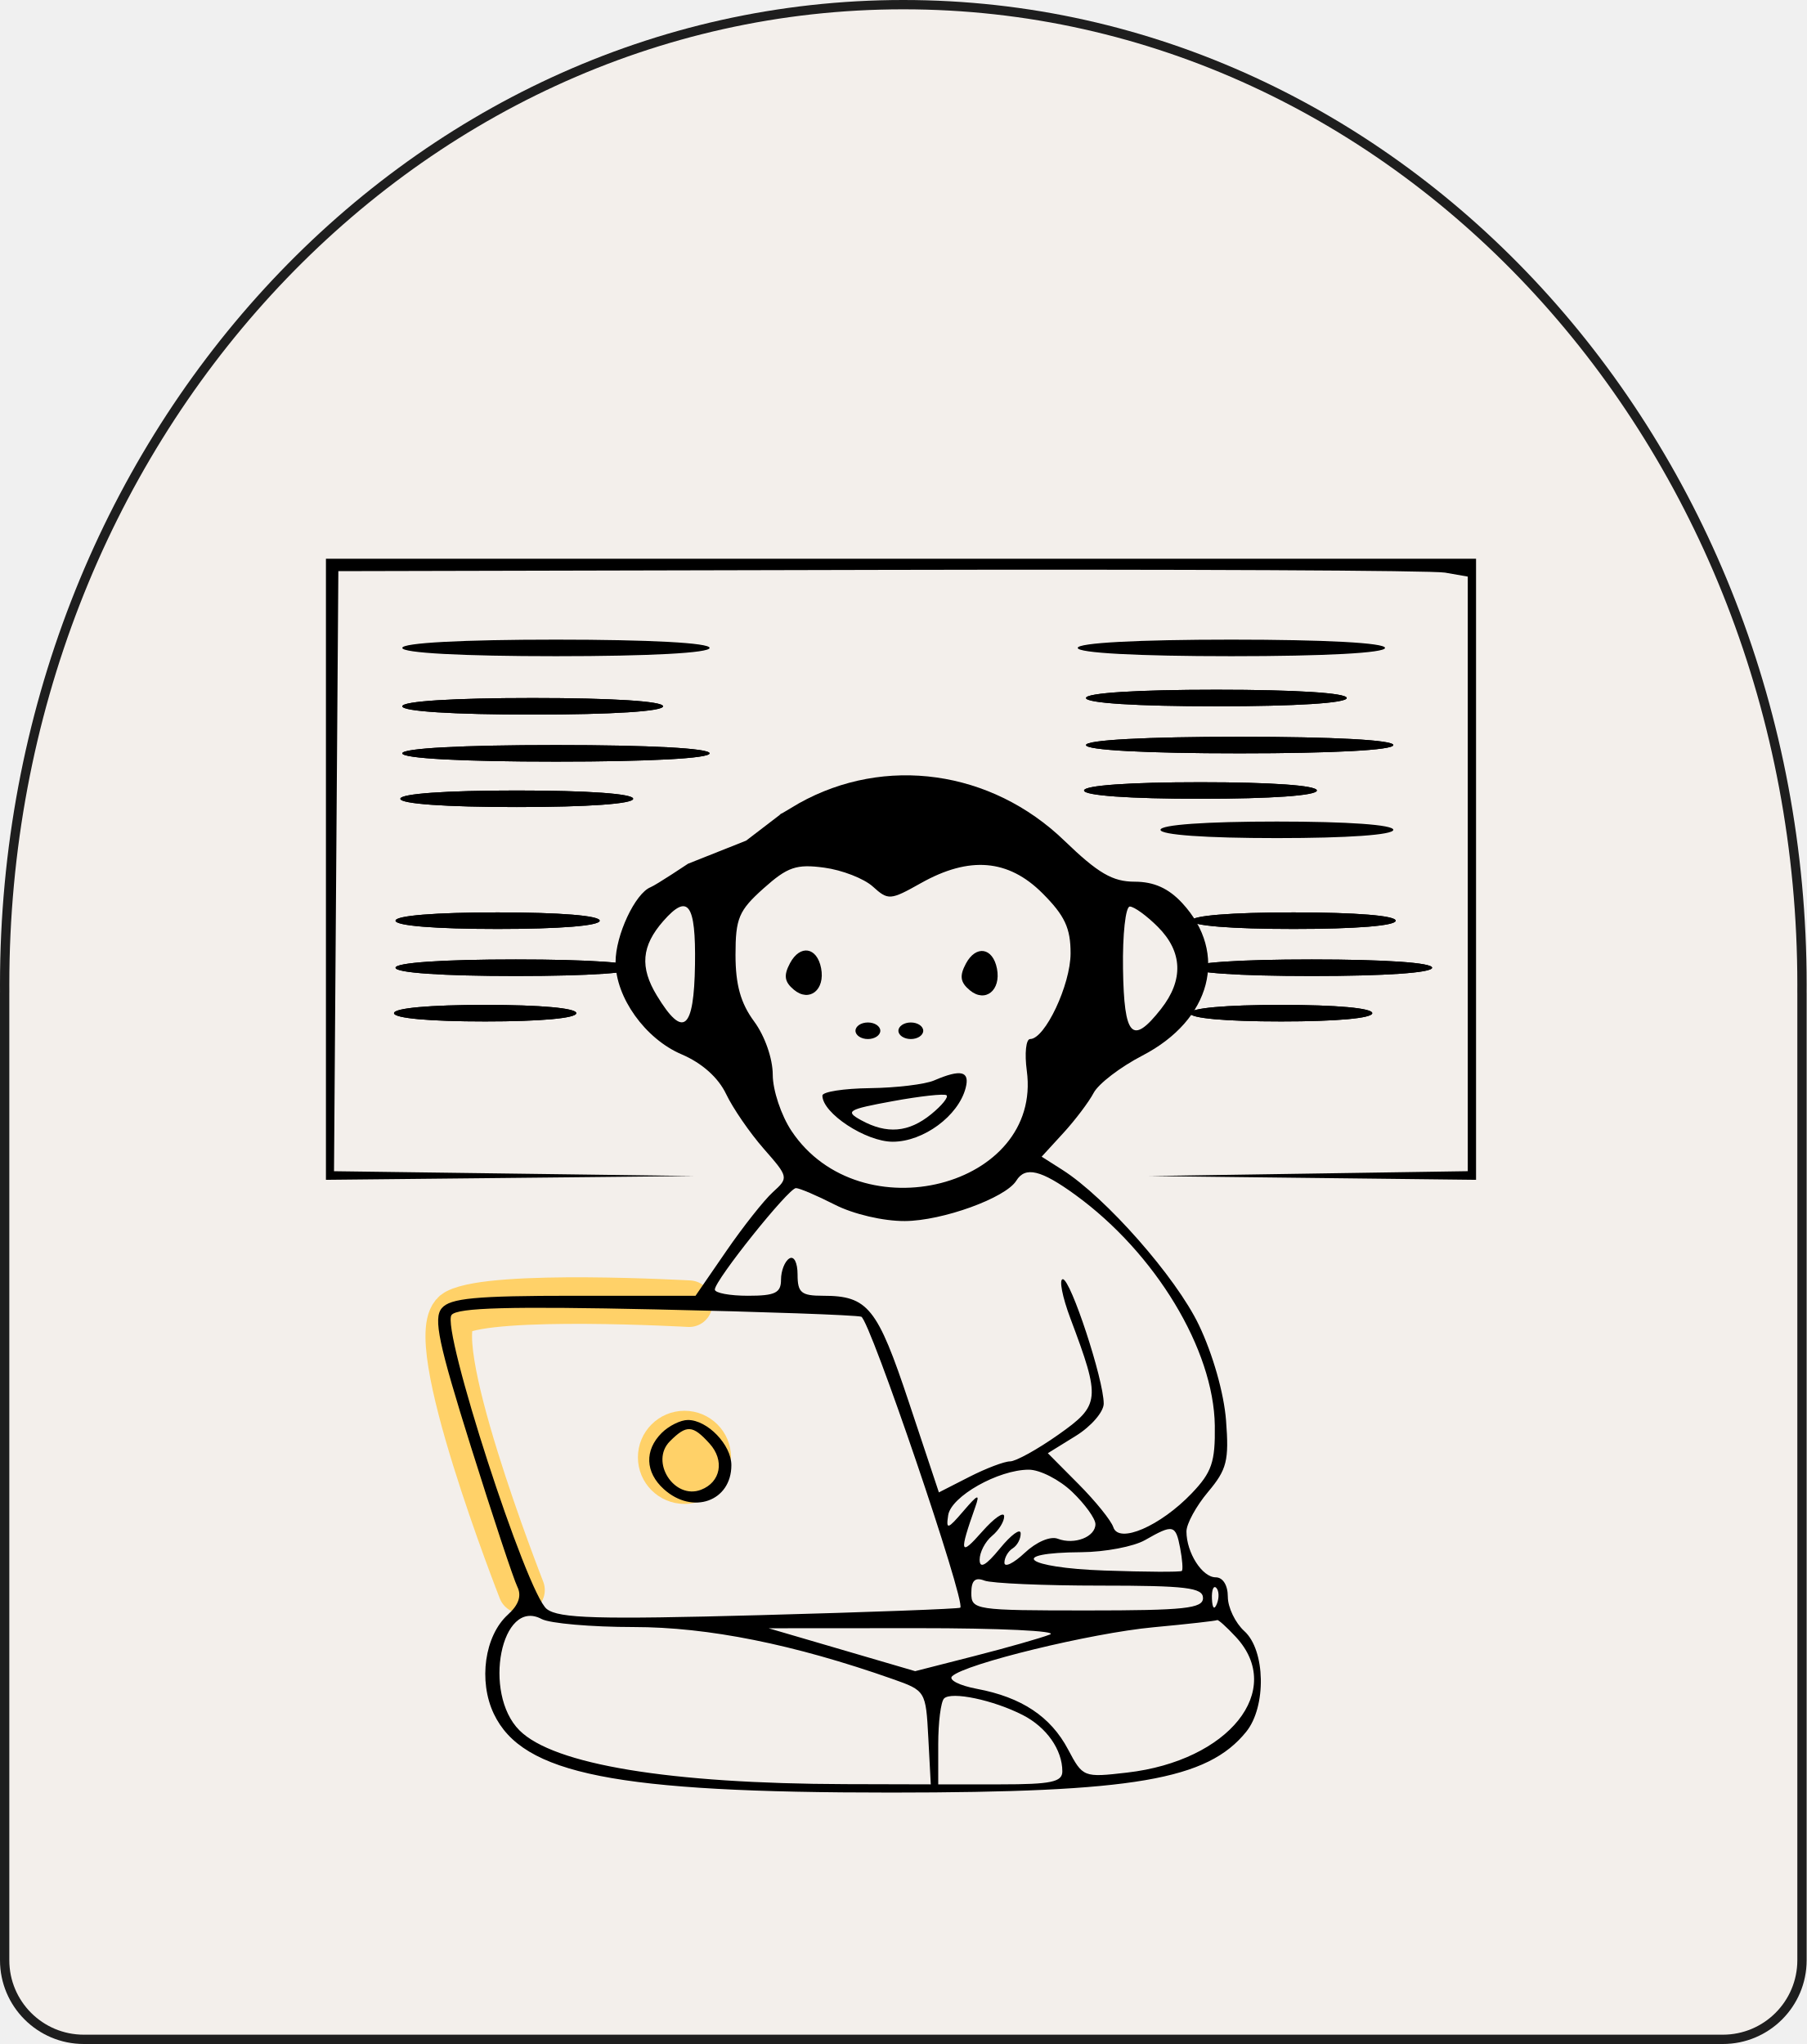
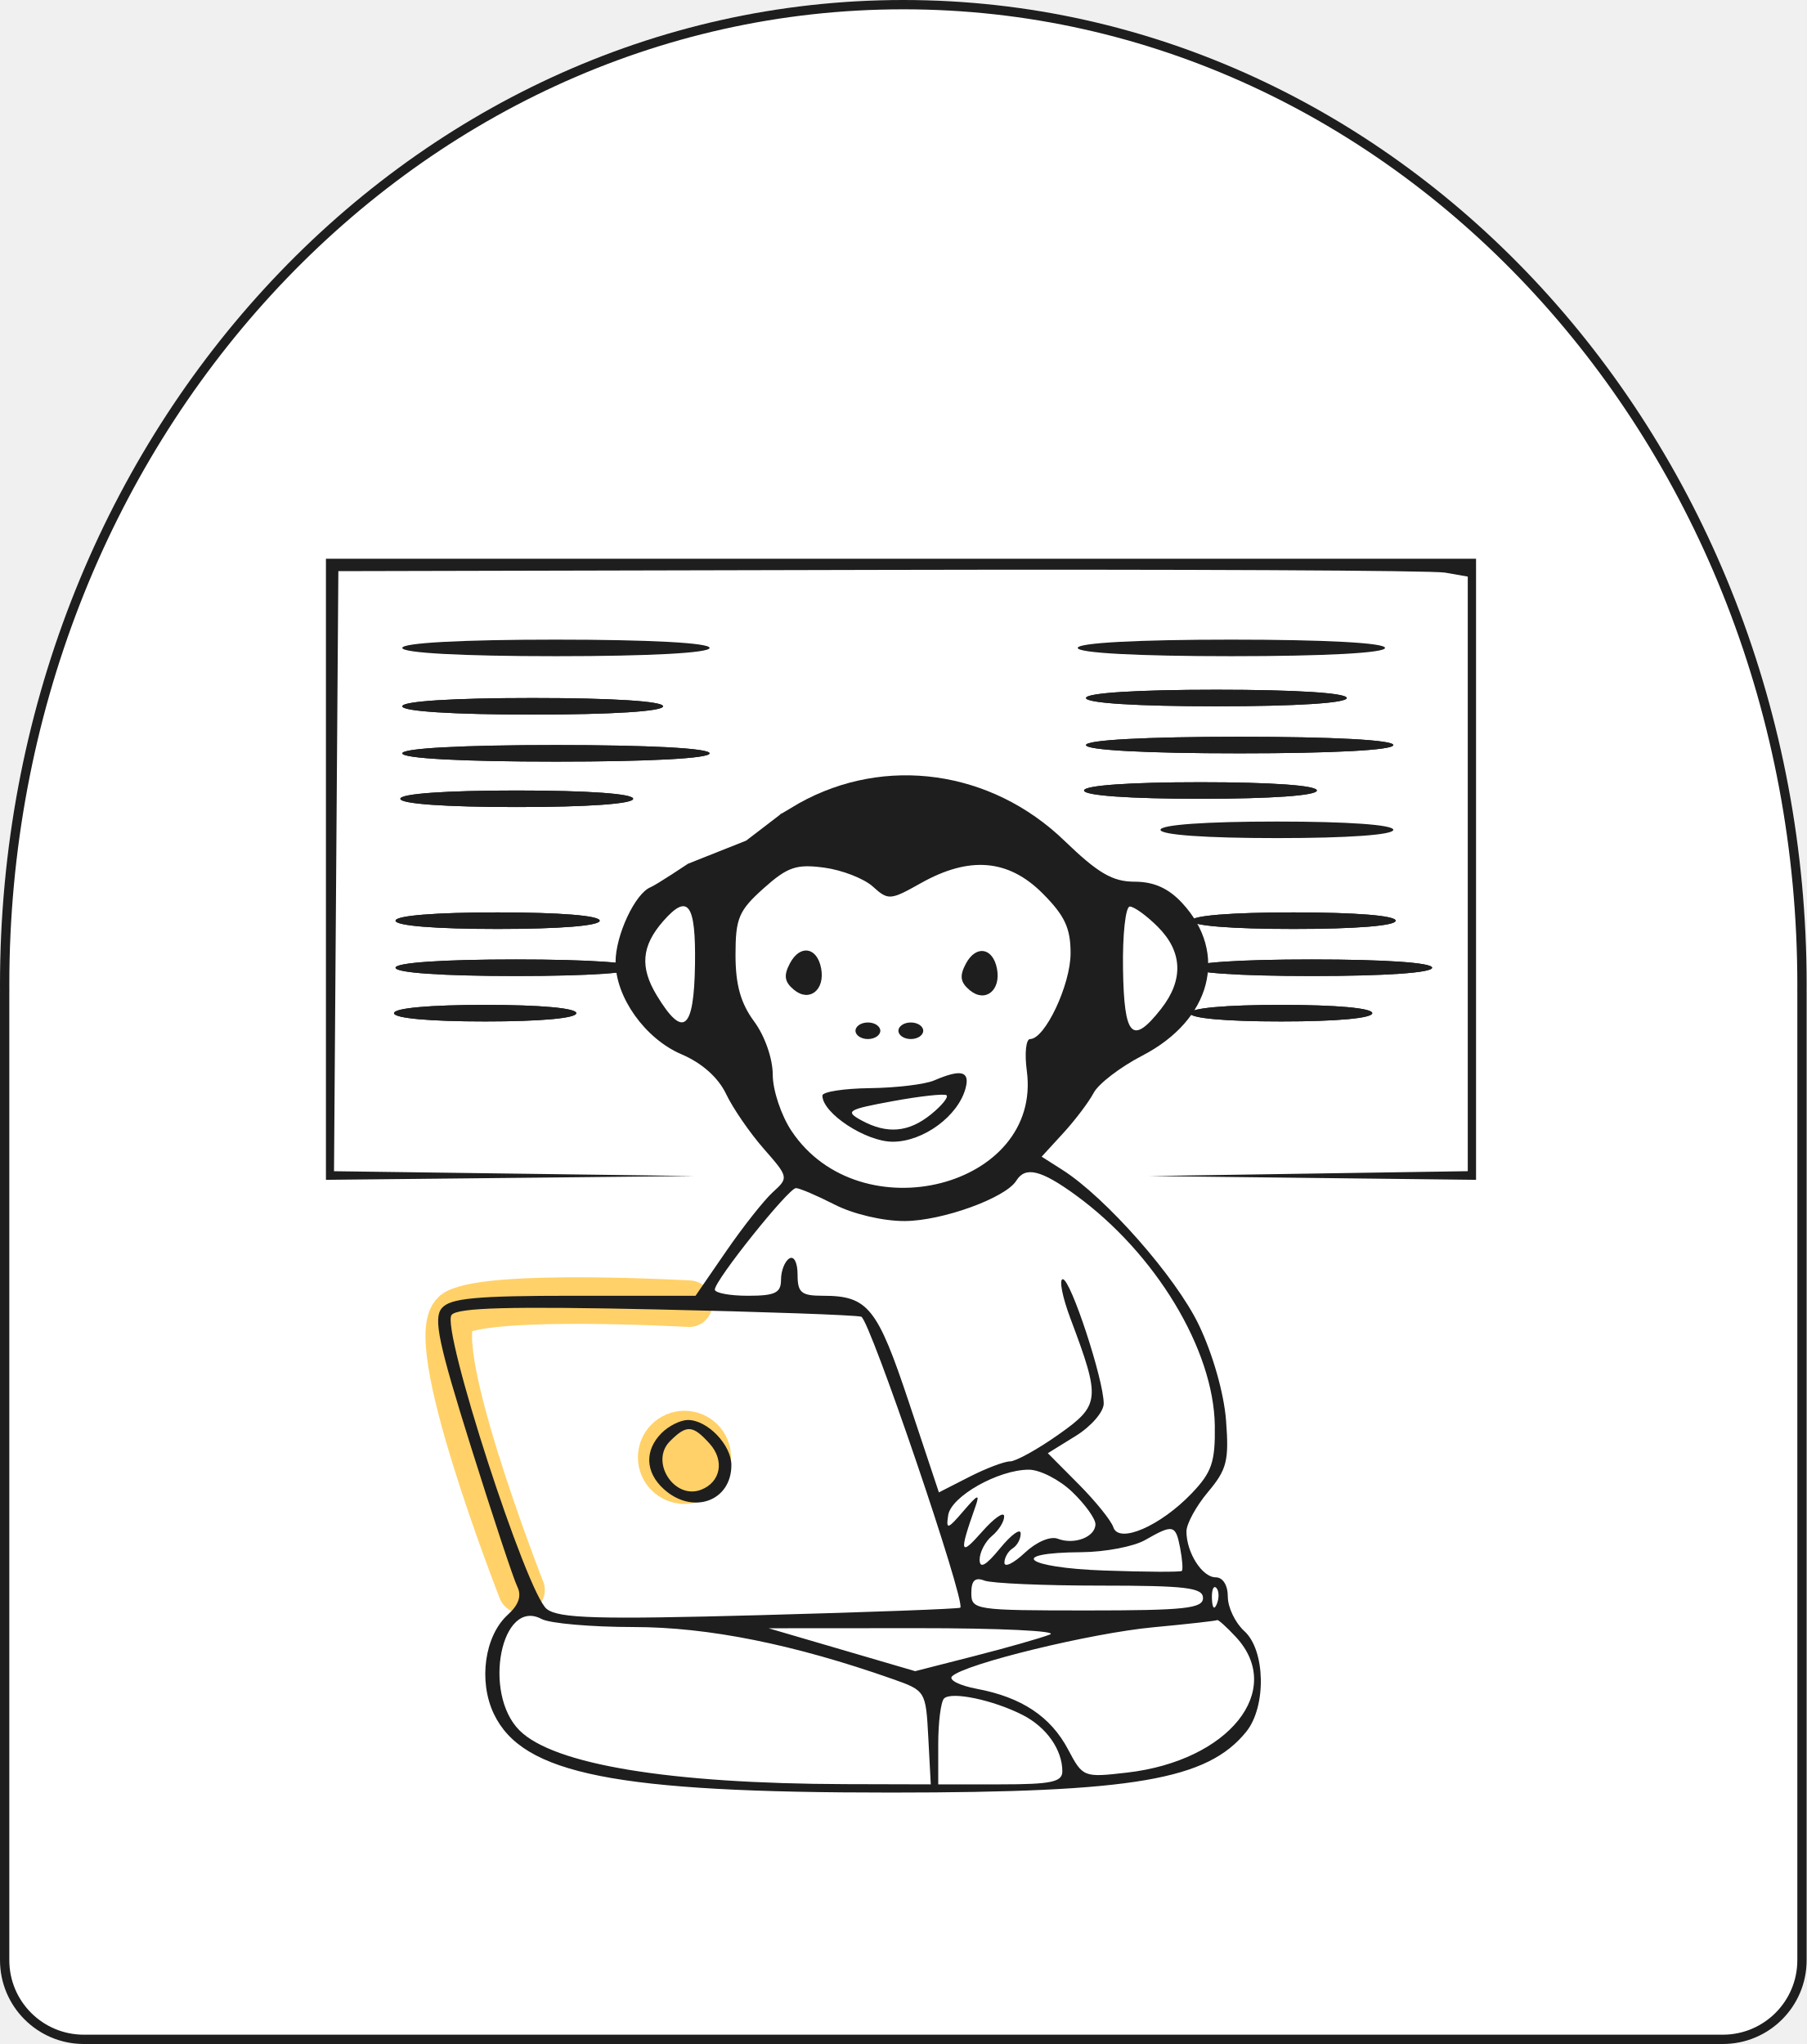
<svg xmlns="http://www.w3.org/2000/svg" width="388" height="439" viewBox="0 0 388 439" fill="none">
  <mask id="path-1-inside-1_83_1111" fill="white">
    <path d="M194 0C301.143 0 388 94.678 388 211.47C388 211.978 387.997 212.485 387.994 212.992C387.997 213.13 388 213.269 388 213.408V421C388 430.941 379.941 439 370 439H18C8.059 439 4.972e-05 430.941 0 421V213.408C1.93127e-06 213.269 0.002 213.13 0.005 212.992C0.002 212.485 4.60728e-07 211.978 0 211.47C0 94.678 86.857 0 194 0Z" />
  </mask>
-   <path d="M194 0C301.143 0 388 94.678 388 211.47C388 211.978 387.997 212.485 387.994 212.992C387.997 213.13 388 213.269 388 213.408V421C388 430.941 379.941 439 370 439H18C8.059 439 4.972e-05 430.941 0 421V213.408C1.93127e-06 213.269 0.002 213.13 0.005 212.992C0.002 212.485 4.60728e-07 211.978 0 211.47C0 94.678 86.857 0 194 0Z" fill="#F3EFEB" />
+   <path d="M194 0C301.143 0 388 94.678 388 211.47C388 211.978 387.997 212.485 387.994 212.992C387.997 213.13 388 213.269 388 213.408V421C388 430.941 379.941 439 370 439H18C8.059 439 4.972e-05 430.941 0 421V213.408C1.93127e-06 213.269 0.002 213.13 0.005 212.992C0.002 212.485 4.60728e-07 211.978 0 211.47C0 94.678 86.857 0 194 0Z" fill="white" />
  <path d="M388 211.47H390V211.47H388ZM387.994 212.992L385.994 212.979L385.994 213.008L385.995 213.038L387.994 212.992ZM388 213.408H390V213.408L388 213.408ZM388 421H390V421H388ZM0 421H-2V421H0ZM0 213.408L-2 213.408V213.408H0ZM0.005 212.992L2.004 213.038L2.005 213.008L2.005 212.979L0.005 212.992ZM0 211.47H-2V211.47H0ZM194 0V2C299.88 2 386 95.617 386 211.47H388H390C390 93.74 302.407 -2 194 -2V0ZM388 211.47H386C386 211.971 385.997 212.474 385.994 212.979L387.994 212.992L389.994 213.005C389.997 212.497 390 211.984 390 211.47H388ZM387.994 212.992L385.995 213.038C385.998 213.174 386 213.293 386 213.408L388 213.408L390 213.408C390 213.245 389.997 213.087 389.994 212.947L387.994 212.992ZM388 213.408H386V421H388H390V213.408H388ZM388 421H386C386 429.837 378.837 437 370 437V439V441C381.046 441 390 432.046 390 421H388ZM370 439V437H18V439V441H370V439ZM18 439V437C9.163 437 2 429.837 2 421H0H-2C-2 432.046 6.954 441 18 441V439ZM0 421H2V213.408H0H-2V421H0ZM0 213.408L2 213.408C2 213.286 2.002 213.162 2.004 213.038L0.005 212.992L-1.995 212.947C-1.998 213.099 -2 213.252 -2 213.408L0 213.408ZM0.005 212.992L2.005 212.979C2.002 212.477 2 211.973 2 211.47H0H-2C-2 211.982 -1.998 212.494 -1.995 213.005L0.005 212.992ZM0 211.47H2C2 95.617 88.12 2 194 2V0V-2C85.593 -2 -2 93.74 -2 211.47H0Z" fill="#1E1E1E" mask="url(#path-1-inside-1_83_1111)" />
  <circle cx="147" cy="313" r="10" fill="#FFD168" />
  <path d="M148 280C148 280 106 277.626 98.101 281.827C90.202 286.029 112 341.5 112 341.5" stroke="#FFD168" stroke-width="10" stroke-linecap="round" />
-   <path fill-rule="evenodd" clip-rule="evenodd" d="M70 186.698V253.396L109.538 252.989L149.076 252.58L110.405 252.064L71.733 251.548L72.2 187.107L72.665 122.668L189.058 122.398C253.073 122.248 307.648 122.511 310.336 122.983L315.223 123.84V187.691V251.541L281.016 252.064L246.809 252.589L281.905 252.993L317 253.396V186.698V120H193.5H70V186.698ZM168.007 174.602L160.244 180.546L147.777 185.5C147.777 185.5 140.951 190.056 139.709 190.556C136.397 191.89 132.193 200.884 132.201 206.619C132.21 214.213 138.57 223.112 146.364 226.436C150.751 228.307 154.248 231.422 155.936 234.959C157.397 238.024 161.036 243.315 164.02 246.718C169.361 252.806 169.392 252.954 165.996 256.029C164.098 257.749 159.581 263.462 155.96 268.726L149.374 278.297H123.231C102.105 278.297 96.664 278.811 94.867 280.977C93.046 283.174 94.185 288.57 101.15 310.769C105.829 325.681 110.305 339.181 111.096 340.769C112.068 342.722 111.411 344.675 109.07 346.793C104.079 351.316 102.702 361.049 106.057 368.091C112.242 381.074 132.166 385.021 191.407 385C243.506 384.982 259.312 382.273 267.65 371.927C272.002 366.527 271.774 354.434 267.245 350.331C265.29 348.561 263.691 345.235 263.691 342.941C263.691 340.463 262.633 338.77 261.087 338.77C258.184 338.77 254.806 333.472 254.806 328.916C254.806 327.282 256.89 323.465 259.437 320.436C263.492 315.612 263.971 313.706 263.307 305.062C262.859 299.23 260.474 290.852 257.477 284.581C252.583 274.336 237.494 257.187 228.151 251.25L223.709 248.425L228.357 243.353C230.914 240.562 233.848 236.677 234.877 234.721C235.908 232.764 240.611 229.163 245.333 226.717C260.146 219.044 263.881 204.742 253.892 193.953C250.952 190.778 247.808 189.366 243.678 189.366C238.941 189.366 235.833 187.552 228.572 180.546C212.873 165.399 190.054 162.191 171.574 172.53C167.413 174.973 167.534 174.973 167.413 174.973C167.293 174.975 167.293 174.975 167.413 174.973C167.534 174.971 167.168 174.973 167.168 174.973H167.413L168.007 174.602ZM231.453 139.156C231.453 140.242 244.287 140.934 264.453 140.934C284.619 140.934 297.453 140.242 297.453 139.156C297.453 138.069 284.619 137.377 264.453 137.377C244.287 137.377 231.453 138.069 231.453 139.156ZM187.453 190.412C190.756 193.404 191.202 193.372 197.775 189.674C208.178 183.822 216.56 184.523 223.886 191.856C228.67 196.644 229.926 199.33 229.921 204.751C229.916 211.505 224.418 223.16 221.239 223.16C220.339 223.16 220.016 226.232 220.519 229.984C223.869 254.979 184.729 264.988 169.991 242.906C167.771 239.582 165.957 234.148 165.957 230.829C165.957 227.361 164.256 222.493 161.959 219.382C159.067 215.467 157.96 211.508 157.96 205.078C157.96 197.219 158.659 195.565 163.988 190.798C169.145 186.186 171.025 185.544 177.008 186.348C180.855 186.864 185.555 188.692 187.453 190.412ZM149.26 207.138C149.051 221.264 146.739 223.153 141.072 213.827C137.372 207.737 137.767 203.156 142.453 197.815C147.768 191.758 149.454 194.069 149.26 207.138ZM248.666 199.068C253.997 204.403 254.232 210.478 249.345 216.695C243.151 224.577 241.402 222.726 241.18 208.042C241.068 200.705 241.725 194.702 242.641 194.702C243.556 194.702 246.267 196.667 248.666 199.068ZM169.669 206.857C168.254 209.502 168.457 210.875 170.511 212.582C173.827 215.336 177.246 212.609 176.341 207.933C175.46 203.389 171.835 202.804 169.669 206.857ZM183.727 221.381C183.727 222.359 184.926 223.16 186.392 223.16C187.858 223.16 189.058 222.359 189.058 221.381C189.058 220.403 187.858 219.603 186.392 219.603C184.926 219.603 183.727 220.403 183.727 221.381ZM200.608 232.053C198.653 232.894 192.457 233.638 186.836 233.707C181.216 233.775 176.619 234.493 176.619 235.301C176.619 239.091 185.948 245.215 191.723 245.215C198.305 245.215 205.813 239.683 207.382 233.679C208.334 230.032 206.39 229.566 200.608 232.053ZM199.966 239.32C195.142 243.237 190.476 243.632 184.942 240.594C181.417 238.659 182.038 238.283 191.723 236.503C197.587 235.425 202.785 234.853 203.273 235.23C203.762 235.607 202.275 237.448 199.966 239.32ZM230.994 256.662C248.172 269.166 260.668 289.862 260.895 306.189C261.006 314.008 260.252 316.215 255.931 320.735C249.191 327.78 240.277 331.631 239.099 328.006C238.641 326.588 235.287 322.433 231.65 318.77L225.034 312.11L231.035 308.398C234.335 306.357 237.036 303.235 237.036 301.462C237.036 296.32 229.941 274.74 228.251 274.74C227.407 274.74 228.144 278.541 229.891 283.188C236.43 300.596 236.307 301.773 227.268 308.151C222.809 311.296 218.156 313.869 216.924 313.869C215.694 313.869 211.751 315.367 208.162 317.199L201.639 320.529L195.195 301.172C188.411 280.792 186.397 278.297 176.736 278.297C172.075 278.297 171.288 277.639 171.288 273.746C171.288 271.165 170.518 269.669 169.511 270.293C168.533 270.898 167.734 272.945 167.734 274.845C167.734 277.687 166.477 278.297 160.626 278.297C156.717 278.297 153.518 277.698 153.52 276.963C153.521 274.969 169.345 255.175 170.938 255.175C171.695 255.175 175.449 256.776 179.284 258.732C183.284 260.774 189.692 262.273 194.319 262.25C202.38 262.211 215.973 257.29 218.264 253.581C220.199 250.446 223.575 251.262 230.994 256.662ZM184.96 282.795C186.794 283.357 207.462 344.065 206.236 345.29C205.987 345.541 186.627 346.263 163.213 346.895C128.368 347.837 120.063 347.599 117.438 345.584C113.12 342.27 94.67 285.294 96.982 282.415C98.238 280.849 109.509 280.543 140.756 281.226C163.901 281.732 183.792 282.438 184.96 282.795ZM142.094 307.771C138.385 311.484 138.563 316.207 142.552 319.819C148.729 325.414 157.072 322.462 157.072 314.679C157.072 310.314 151.933 304.976 147.73 304.976C146.167 304.976 143.631 306.234 142.094 307.771ZM152.397 310.054C155.657 313.661 154.788 318.337 150.554 319.963C144.802 322.172 139.508 313.917 143.874 309.546C147.464 305.955 148.759 306.031 152.397 310.054ZM230.275 320.427C233.016 323.056 235.259 326.172 235.259 327.351C235.259 330.101 230.735 331.853 227.172 330.485C225.583 329.875 222.573 331.159 220.064 333.52C217.67 335.77 215.712 336.719 215.712 335.627C215.712 334.537 216.512 333.15 217.489 332.545C218.467 331.94 219.238 330.492 219.202 329.327C219.167 328.162 217.171 329.61 214.769 332.545C211.725 336.262 210.396 337.002 210.39 334.985C210.385 333.393 211.581 331.095 213.047 329.877C214.513 328.659 215.687 326.761 215.655 325.658C215.625 324.554 213.486 326.053 210.9 328.988C206.15 334.38 205.942 333.61 209.457 323.652C210.488 320.731 210.031 320.89 206.904 324.541C203.508 328.504 203.153 328.6 203.634 325.43C204.245 321.393 214.403 315.655 220.945 315.652C223.335 315.65 227.534 317.798 230.275 320.427ZM253.455 332.502C253.919 334.926 254.083 337.127 253.82 337.393C253.557 337.662 246.061 337.623 237.166 337.31C220.096 336.707 216.075 333.482 232.254 333.372C237.327 333.336 243.478 332.164 245.921 330.766C251.955 327.314 252.489 327.437 253.455 332.502ZM236.293 340.549C254.724 340.549 258.36 340.988 258.36 343.217C258.36 345.461 254.411 345.885 233.482 345.885C209.368 345.885 208.604 345.769 208.604 342.137C208.604 339.451 209.4 338.695 211.415 339.469C212.961 340.063 224.156 340.549 236.293 340.549ZM261.35 344.44C260.783 345.858 260.362 345.436 260.277 343.364C260.201 341.49 260.62 340.44 261.21 341.031C261.8 341.621 261.864 343.156 261.35 344.44ZM136.075 349.447C152.08 349.451 170.504 353.15 191.723 360.62C198.774 363.103 198.834 363.203 199.364 373.179L199.897 383.236L181.594 383.187C143.784 383.088 118.899 378.983 111.555 371.632C103.564 363.633 107.649 343.081 116.308 347.72C118.076 348.666 126.972 349.444 136.075 349.447ZM265.398 351.557C276.071 363.022 263.929 378.184 242.054 380.708C232.688 381.788 232.562 381.738 229.375 375.723C225.644 368.674 219.392 364.521 209.804 362.721C206.067 362.02 203.668 360.805 204.473 360.023C207.229 357.348 234.353 350.742 247.698 349.497C255.028 348.812 261.194 348.12 261.4 347.958C261.606 347.797 263.406 349.415 265.398 351.557ZM225.486 351.053C223.531 351.816 216.219 353.899 209.237 355.681L196.542 358.924L180.805 354.317L165.068 349.71L197.054 349.689C214.646 349.677 227.44 350.292 225.486 351.053ZM219.657 368.35C224.753 370.956 228.151 375.797 228.151 380.45C228.151 382.73 225.734 383.236 214.824 383.236H201.496V374.639C201.496 369.91 202.058 365.481 202.744 364.795C204.318 363.219 213.327 365.113 219.657 368.35Z" fill="black" />
-   <path d="M208.281 212.687C206.227 210.98 206.024 209.607 207.438 206.962C209.605 202.909 213.23 203.494 214.111 208.038C215.015 212.714 211.597 215.441 208.281 212.687Z" fill="black" />
-   <path d="M195.612 223.16C194.146 223.16 192.946 222.359 192.946 221.381C192.946 220.403 194.146 219.603 195.612 219.603C197.078 219.603 198.277 220.403 198.277 221.381C198.277 222.359 197.078 223.16 195.612 223.16Z" fill="black" />
-   <path d="M261.23 151.693C244.12 151.693 233.23 151.001 233.23 149.915C233.23 148.828 244.12 148.136 261.23 148.136C278.341 148.136 289.23 148.828 289.23 149.915C289.23 151.001 278.341 151.693 261.23 151.693Z" fill="black" />
-   <path d="M266.23 161.798C246.064 161.798 233.23 161.106 233.23 160.019C233.23 158.932 246.064 158.24 266.23 158.24C286.396 158.24 299.23 158.932 299.23 160.019C299.23 161.106 286.396 161.798 266.23 161.798Z" fill="black" />
-   <path d="M257.812 171.557C242.535 171.557 232.812 170.865 232.812 169.778C232.812 168.691 242.535 168 257.812 168C273.089 168 282.812 168.691 282.812 169.778C282.812 170.865 273.089 171.557 257.812 171.557Z" fill="black" />
-   <path d="M274.23 180.003C258.953 180.003 249.23 179.312 249.23 178.225C249.23 177.138 258.953 176.446 274.23 176.446C289.507 176.446 299.23 177.138 299.23 178.225C299.23 179.312 289.507 180.003 274.23 180.003Z" fill="black" />
-   <path d="M261.23 151.693C244.12 151.693 233.23 151.001 233.23 149.915C233.23 148.828 244.12 148.136 261.23 148.136C278.341 148.136 289.23 148.828 289.23 149.915C289.23 151.001 278.341 151.693 261.23 151.693Z" fill="black" />
-   <path d="M266.23 161.798C246.064 161.798 233.23 161.106 233.23 160.019C233.23 158.932 246.064 158.24 266.23 158.24C286.396 158.24 299.23 158.932 299.23 160.019C299.23 161.106 286.396 161.798 266.23 161.798Z" fill="black" />
-   <path d="M257.812 171.557C242.535 171.557 232.812 170.865 232.812 169.778C232.812 168.691 242.535 168 257.812 168C273.089 168 282.812 168.691 282.812 169.778C282.812 170.865 273.089 171.557 257.812 171.557Z" fill="black" />
-   <path d="M114.397 153.472C97.286 153.472 86.397 152.78 86.397 151.693C86.397 150.606 97.286 149.915 114.397 149.915C131.507 149.915 142.397 150.606 142.397 151.693C142.397 152.78 131.507 153.472 114.397 153.472Z" fill="black" />
-   <path d="M119.397 163.576C99.231 163.576 86.397 162.884 86.397 161.798C86.397 160.711 99.231 160.019 119.397 160.019C139.562 160.019 152.397 160.711 152.397 161.798C152.397 162.884 139.562 163.576 119.397 163.576Z" fill="black" />
-   <path d="M110.979 173.335C95.701 173.335 85.979 172.644 85.979 171.557C85.979 170.47 95.701 169.778 110.979 169.778C126.256 169.778 135.979 170.47 135.979 171.557C135.979 172.644 126.256 173.335 110.979 173.335Z" fill="black" />
-   <path d="M114.397 153.472C97.286 153.472 86.397 152.78 86.397 151.693C86.397 150.606 97.286 149.915 114.397 149.915C131.507 149.915 142.397 150.606 142.397 151.693C142.397 152.78 131.507 153.472 114.397 153.472Z" fill="black" />
-   <path d="M119.397 163.576C99.231 163.576 86.397 162.884 86.397 161.798C86.397 160.711 99.231 160.019 119.397 160.019C139.562 160.019 152.397 160.711 152.397 161.798C152.397 162.884 139.562 163.576 119.397 163.576Z" fill="black" />
-   <path d="M110.979 173.335C95.701 173.335 85.979 172.644 85.979 171.557C85.979 170.47 95.701 169.778 110.979 169.778C126.256 169.778 135.979 170.47 135.979 171.557C135.979 172.644 126.256 173.335 110.979 173.335Z" fill="black" />
-   <path d="M106.869 199.518C93.473 199.518 84.947 198.827 84.947 197.74C84.947 196.653 93.473 195.961 106.869 195.961C120.265 195.961 128.791 196.653 128.791 197.74C128.791 198.827 120.265 199.518 106.869 199.518Z" fill="black" />
-   <path d="M110.783 209.623C94.995 209.623 84.947 208.931 84.947 207.844C84.947 206.757 94.995 206.066 110.783 206.066C126.572 206.066 136.62 206.757 136.62 207.844C136.62 208.931 126.572 209.623 110.783 209.623Z" fill="black" />
-   <path d="M104.193 219.382C92.232 219.382 84.62 218.69 84.62 217.603C84.62 216.517 92.232 215.825 104.193 215.825C116.153 215.825 123.766 216.517 123.766 217.603C123.766 218.69 116.153 219.382 104.193 219.382Z" fill="black" />
-   <path d="M106.869 199.518C93.473 199.518 84.947 198.827 84.947 197.74C84.947 196.653 93.473 195.961 106.869 195.961C120.265 195.961 128.791 196.653 128.791 197.74C128.791 198.827 120.265 199.518 106.869 199.518Z" fill="black" />
-   <path d="M110.783 209.623C94.995 209.623 84.947 208.931 84.947 207.844C84.947 206.757 94.995 206.066 110.783 206.066C126.572 206.066 136.62 206.757 136.62 207.844C136.62 208.931 126.572 209.623 110.783 209.623Z" fill="black" />
-   <path d="M104.193 219.382C92.232 219.382 84.62 218.69 84.62 217.603C84.62 216.517 92.232 215.825 104.193 215.825C116.153 215.825 123.766 216.517 123.766 217.603C123.766 218.69 116.153 219.382 104.193 219.382Z" fill="black" />
-   <path d="M277.814 199.518C264.418 199.518 255.893 198.827 255.893 197.74C255.893 196.653 264.418 195.961 277.814 195.961C291.21 195.961 299.736 196.653 299.736 197.74C299.736 198.827 291.21 199.518 277.814 199.518Z" fill="black" />
-   <path d="M281.729 209.623C265.941 209.623 255.893 208.931 255.893 207.844C255.893 206.757 265.941 206.066 281.729 206.066C297.517 206.066 307.565 206.757 307.565 207.844C307.565 208.931 297.517 209.623 281.729 209.623Z" fill="black" />
-   <path d="M275.138 219.382C263.178 219.382 255.565 218.69 255.565 217.603C255.565 216.517 263.178 215.825 275.138 215.825C287.099 215.825 294.711 216.517 294.711 217.603C294.711 218.69 287.099 219.382 275.138 219.382Z" fill="black" />
-   <path d="M277.814 199.518C264.418 199.518 255.893 198.827 255.893 197.74C255.893 196.653 264.418 195.961 277.814 195.961C291.21 195.961 299.736 196.653 299.736 197.74C299.736 198.827 291.21 199.518 277.814 199.518Z" fill="black" />
-   <path d="M281.729 209.623C265.941 209.623 255.893 208.931 255.893 207.844C255.893 206.757 265.941 206.066 281.729 206.066C297.517 206.066 307.565 206.757 307.565 207.844C307.565 208.931 297.517 209.623 281.729 209.623Z" fill="black" />
-   <path d="M275.138 219.382C263.178 219.382 255.565 218.69 255.565 217.603C255.565 216.517 263.178 215.825 275.138 215.825C287.099 215.825 294.711 216.517 294.711 217.603C294.711 218.69 287.099 219.382 275.138 219.382Z" fill="black" />
-   <path d="M119.397 140.934C99.231 140.934 86.397 140.242 86.397 139.156C86.397 138.069 99.231 137.377 119.397 137.377C139.562 137.377 152.397 138.069 152.397 139.156C152.397 140.242 139.562 140.934 119.397 140.934Z" fill="black" />
+   <path fill-rule="evenodd" clip-rule="evenodd" d="M70 186.698V253.396L109.538 252.989L149.076 252.58L110.405 252.064L71.733 251.548L72.2 187.107L72.665 122.668L189.058 122.398C253.073 122.248 307.648 122.511 310.336 122.983L315.223 123.84V187.691V251.541L281.016 252.064L246.809 252.589L281.905 252.993L317 253.396V186.698V120H193.5H70V186.698ZM168.007 174.602L160.244 180.546L147.777 185.5C147.777 185.5 140.951 190.056 139.709 190.556C136.397 191.89 132.193 200.884 132.201 206.619C132.21 214.213 138.57 223.112 146.364 226.436C150.751 228.307 154.248 231.422 155.936 234.959C157.397 238.024 161.036 243.315 164.02 246.718C169.361 252.806 169.392 252.954 165.996 256.029C164.098 257.749 159.581 263.462 155.96 268.726L149.374 278.297H123.231C102.105 278.297 96.664 278.811 94.867 280.977C93.046 283.174 94.185 288.57 101.15 310.769C105.829 325.681 110.305 339.181 111.096 340.769C112.068 342.722 111.411 344.675 109.07 346.793C104.079 351.316 102.702 361.049 106.057 368.091C112.242 381.074 132.166 385.021 191.407 385C243.506 384.982 259.312 382.273 267.65 371.927C272.002 366.527 271.774 354.434 267.245 350.331C265.29 348.561 263.691 345.235 263.691 342.941C263.691 340.463 262.633 338.77 261.087 338.77C258.184 338.77 254.806 333.472 254.806 328.916C254.806 327.282 256.89 323.465 259.437 320.436C263.492 315.612 263.971 313.706 263.307 305.062C262.859 299.23 260.474 290.852 257.477 284.581C252.583 274.336 237.494 257.187 228.151 251.25L223.709 248.425L228.357 243.353C230.914 240.562 233.848 236.677 234.877 234.721C235.908 232.764 240.611 229.163 245.333 226.717C260.146 219.044 263.881 204.742 253.892 193.953C250.952 190.778 247.808 189.366 243.678 189.366C238.941 189.366 235.833 187.552 228.572 180.546C212.873 165.399 190.054 162.191 171.574 172.53C167.413 174.973 167.534 174.973 167.413 174.973C167.293 174.975 167.293 174.975 167.413 174.973C167.534 174.971 167.168 174.973 167.168 174.973H167.413L168.007 174.602ZM231.453 139.156C231.453 140.242 244.287 140.934 264.453 140.934C284.619 140.934 297.453 140.242 297.453 139.156C297.453 138.069 284.619 137.377 264.453 137.377C244.287 137.377 231.453 138.069 231.453 139.156ZM187.453 190.412C190.756 193.404 191.202 193.372 197.775 189.674C208.178 183.822 216.56 184.523 223.886 191.856C228.67 196.644 229.926 199.33 229.921 204.751C229.916 211.505 224.418 223.16 221.239 223.16C220.339 223.16 220.016 226.232 220.519 229.984C223.869 254.979 184.729 264.988 169.991 242.906C167.771 239.582 165.957 234.148 165.957 230.829C165.957 227.361 164.256 222.493 161.959 219.382C159.067 215.467 157.96 211.508 157.96 205.078C157.96 197.219 158.659 195.565 163.988 190.798C169.145 186.186 171.025 185.544 177.008 186.348C180.855 186.864 185.555 188.692 187.453 190.412ZM149.26 207.138C149.051 221.264 146.739 223.153 141.072 213.827C137.372 207.737 137.767 203.156 142.453 197.815C147.768 191.758 149.454 194.069 149.26 207.138ZM248.666 199.068C253.997 204.403 254.232 210.478 249.345 216.695C243.151 224.577 241.402 222.726 241.18 208.042C241.068 200.705 241.725 194.702 242.641 194.702C243.556 194.702 246.267 196.667 248.666 199.068ZM169.669 206.857C168.254 209.502 168.457 210.875 170.511 212.582C173.827 215.336 177.246 212.609 176.341 207.933C175.46 203.389 171.835 202.804 169.669 206.857ZM183.727 221.381C183.727 222.359 184.926 223.16 186.392 223.16C187.858 223.16 189.058 222.359 189.058 221.381C189.058 220.403 187.858 219.603 186.392 219.603C184.926 219.603 183.727 220.403 183.727 221.381ZM200.608 232.053C198.653 232.894 192.457 233.638 186.836 233.707C181.216 233.775 176.619 234.493 176.619 235.301C176.619 239.091 185.948 245.215 191.723 245.215C198.305 245.215 205.813 239.683 207.382 233.679C208.334 230.032 206.39 229.566 200.608 232.053ZM199.966 239.32C195.142 243.237 190.476 243.632 184.942 240.594C181.417 238.659 182.038 238.283 191.723 236.503C197.587 235.425 202.785 234.853 203.273 235.23C203.762 235.607 202.275 237.448 199.966 239.32ZM230.994 256.662C248.172 269.166 260.668 289.862 260.895 306.189C261.006 314.008 260.252 316.215 255.931 320.735C249.191 327.78 240.277 331.631 239.099 328.006C238.641 326.588 235.287 322.433 231.65 318.77L225.034 312.11L231.035 308.398C234.335 306.357 237.036 303.235 237.036 301.462C237.036 296.32 229.941 274.74 228.251 274.74C227.407 274.74 228.144 278.541 229.891 283.188C236.43 300.596 236.307 301.773 227.268 308.151C222.809 311.296 218.156 313.869 216.924 313.869C215.694 313.869 211.751 315.367 208.162 317.199L201.639 320.529L195.195 301.172C188.411 280.792 186.397 278.297 176.736 278.297C172.075 278.297 171.288 277.639 171.288 273.746C171.288 271.165 170.518 269.669 169.511 270.293C168.533 270.898 167.734 272.945 167.734 274.845C167.734 277.687 166.477 278.297 160.626 278.297C156.717 278.297 153.518 277.698 153.52 276.963C153.521 274.969 169.345 255.175 170.938 255.175C171.695 255.175 175.449 256.776 179.284 258.732C183.284 260.774 189.692 262.273 194.319 262.25C202.38 262.211 215.973 257.29 218.264 253.581C220.199 250.446 223.575 251.262 230.994 256.662ZM184.96 282.795C186.794 283.357 207.462 344.065 206.236 345.29C205.987 345.541 186.627 346.263 163.213 346.895C128.368 347.837 120.063 347.599 117.438 345.584C113.12 342.27 94.67 285.294 96.982 282.415C98.238 280.849 109.509 280.543 140.756 281.226C163.901 281.732 183.792 282.438 184.96 282.795ZM142.094 307.771C138.385 311.484 138.563 316.206 142.552 319.819C148.729 325.414 157.072 322.462 157.072 314.679C157.072 310.314 151.933 304.976 147.73 304.976C146.167 304.976 143.631 306.234 142.094 307.771ZM152.397 310.054C155.657 313.661 154.788 318.337 150.554 319.963C144.802 322.172 139.508 313.917 143.874 309.546C147.464 305.955 148.759 306.031 152.397 310.054ZM230.275 320.427C233.016 323.056 235.259 326.172 235.259 327.351C235.259 330.101 230.735 331.853 227.172 330.485C225.583 329.875 222.573 331.159 220.064 333.52C217.67 335.77 215.712 336.719 215.712 335.627C215.712 334.537 216.512 333.15 217.489 332.545C218.467 331.94 219.238 330.492 219.202 329.327C219.167 328.162 217.171 329.61 214.769 332.545C211.725 336.262 210.396 337.002 210.39 334.985C210.385 333.393 211.581 331.095 213.047 329.877C214.513 328.659 215.687 326.761 215.655 325.658C215.625 324.554 213.486 326.053 210.9 328.988C206.15 334.38 205.942 333.61 209.457 323.652C210.488 320.731 210.031 320.89 206.904 324.541C203.508 328.504 203.153 328.6 203.634 325.43C204.245 321.393 214.403 315.655 220.945 315.652C223.335 315.65 227.534 317.798 230.275 320.427ZM253.455 332.502C253.919 334.926 254.083 337.127 253.82 337.393C253.557 337.662 246.061 337.623 237.166 337.31C220.096 336.707 216.075 333.482 232.254 333.372C237.327 333.336 243.478 332.164 245.921 330.766C251.955 327.314 252.489 327.437 253.455 332.502ZM236.293 340.549C254.724 340.549 258.36 340.988 258.36 343.217C258.36 345.461 254.411 345.885 233.482 345.885C209.368 345.885 208.604 345.769 208.604 342.137C208.604 339.451 209.4 338.695 211.415 339.469C212.961 340.063 224.156 340.549 236.293 340.549ZM261.35 344.44C260.783 345.858 260.362 345.436 260.277 343.364C260.201 341.49 260.62 340.44 261.21 341.031C261.8 341.621 261.864 343.156 261.35 344.44ZM136.075 349.447C152.08 349.451 170.504 353.15 191.723 360.62C198.774 363.103 198.834 363.203 199.364 373.179L199.897 383.236L181.594 383.187C143.784 383.088 118.899 378.983 111.555 371.632C103.564 363.633 107.649 343.081 116.308 347.72C118.076 348.666 126.972 349.444 136.075 349.447ZM265.398 351.557C276.071 363.022 263.929 378.184 242.054 380.708C232.688 381.788 232.562 381.738 229.375 375.723C225.644 368.674 219.392 364.521 209.804 362.721C206.067 362.02 203.668 360.805 204.473 360.023C207.229 357.348 234.353 350.742 247.698 349.497C255.028 348.812 261.194 348.12 261.4 347.958C261.606 347.797 263.406 349.415 265.398 351.557ZM225.486 351.053C223.531 351.816 216.219 353.899 209.237 355.681L196.542 358.924L180.805 354.317L165.068 349.71L197.054 349.689C214.646 349.677 227.44 350.292 225.486 351.053ZM219.657 368.35C224.753 370.956 228.151 375.797 228.151 380.45C228.151 382.73 225.734 383.236 214.824 383.236H201.496V374.639C201.496 369.91 202.058 365.481 202.744 364.795C204.318 363.219 213.327 365.113 219.657 368.35Z" fill="#1E1E1E" />
+   <path d="M208.281 212.687C206.227 210.98 206.024 209.607 207.438 206.962C209.605 202.909 213.23 203.494 214.111 208.038C215.015 212.714 211.597 215.441 208.281 212.687Z" fill="#1E1E1E" />
+   <path d="M195.612 223.16C194.146 223.16 192.946 222.359 192.946 221.381C192.946 220.403 194.146 219.603 195.612 219.603C197.078 219.603 198.277 220.403 198.277 221.381C198.277 222.359 197.078 223.16 195.612 223.16Z" fill="#1E1E1E" />
+   <path d="M261.23 151.693C244.12 151.693 233.23 151.001 233.23 149.915C233.23 148.828 244.12 148.136 261.23 148.136C278.341 148.136 289.23 148.828 289.23 149.915C289.23 151.001 278.341 151.693 261.23 151.693Z" fill="#1E1E1E" />
+   <path d="M266.23 161.798C246.064 161.798 233.23 161.106 233.23 160.019C233.23 158.932 246.064 158.24 266.23 158.24C286.396 158.24 299.23 158.932 299.23 160.019C299.23 161.106 286.396 161.798 266.23 161.798Z" fill="#1E1E1E" />
+   <path d="M257.812 171.557C242.535 171.557 232.812 170.865 232.812 169.778C232.812 168.691 242.535 168 257.812 168C273.089 168 282.812 168.691 282.812 169.778C282.812 170.865 273.089 171.557 257.812 171.557Z" fill="#1E1E1E" />
+   <path d="M274.23 180.003C258.953 180.003 249.23 179.312 249.23 178.225C249.23 177.138 258.953 176.446 274.23 176.446C289.507 176.446 299.23 177.138 299.23 178.225C299.23 179.312 289.507 180.003 274.23 180.003Z" fill="#1E1E1E" />
+   <path d="M261.23 151.693C244.12 151.693 233.23 151.001 233.23 149.915C233.23 148.828 244.12 148.136 261.23 148.136C278.341 148.136 289.23 148.828 289.23 149.915C289.23 151.001 278.341 151.693 261.23 151.693Z" fill="#1E1E1E" />
+   <path d="M266.23 161.798C246.064 161.798 233.23 161.106 233.23 160.019C233.23 158.932 246.064 158.24 266.23 158.24C286.396 158.24 299.23 158.932 299.23 160.019C299.23 161.106 286.396 161.798 266.23 161.798Z" fill="#1E1E1E" />
+   <path d="M257.812 171.557C242.535 171.557 232.812 170.865 232.812 169.778C232.812 168.691 242.535 168 257.812 168C273.089 168 282.812 168.691 282.812 169.778C282.812 170.865 273.089 171.557 257.812 171.557Z" fill="#1E1E1E" />
+   <path d="M114.397 153.472C97.286 153.472 86.397 152.78 86.397 151.693C86.397 150.606 97.286 149.915 114.397 149.915C131.507 149.915 142.397 150.606 142.397 151.693C142.397 152.78 131.507 153.472 114.397 153.472Z" fill="#1E1E1E" />
+   <path d="M119.397 163.576C99.231 163.576 86.397 162.884 86.397 161.798C86.397 160.711 99.231 160.019 119.397 160.019C139.562 160.019 152.397 160.711 152.397 161.798C152.397 162.884 139.562 163.576 119.397 163.576Z" fill="#1E1E1E" />
+   <path d="M110.979 173.335C95.701 173.335 85.979 172.644 85.979 171.557C85.979 170.47 95.701 169.778 110.979 169.778C126.256 169.778 135.979 170.47 135.979 171.557C135.979 172.644 126.256 173.335 110.979 173.335Z" fill="#1E1E1E" />
+   <path d="M114.397 153.472C97.286 153.472 86.397 152.78 86.397 151.693C86.397 150.606 97.286 149.915 114.397 149.915C131.507 149.915 142.397 150.606 142.397 151.693C142.397 152.78 131.507 153.472 114.397 153.472Z" fill="#1E1E1E" />
+   <path d="M119.397 163.576C99.231 163.576 86.397 162.884 86.397 161.798C86.397 160.711 99.231 160.019 119.397 160.019C139.562 160.019 152.397 160.711 152.397 161.798C152.397 162.884 139.562 163.576 119.397 163.576Z" fill="#1E1E1E" />
+   <path d="M110.979 173.335C95.701 173.335 85.979 172.644 85.979 171.557C85.979 170.47 95.701 169.778 110.979 169.778C126.256 169.778 135.979 170.47 135.979 171.557C135.979 172.644 126.256 173.335 110.979 173.335Z" fill="#1E1E1E" />
+   <path d="M106.869 199.518C93.473 199.518 84.947 198.827 84.947 197.74C84.947 196.653 93.473 195.961 106.869 195.961C120.265 195.961 128.791 196.653 128.791 197.74C128.791 198.827 120.265 199.518 106.869 199.518Z" fill="#1E1E1E" />
+   <path d="M110.783 209.623C94.995 209.623 84.947 208.931 84.947 207.844C84.947 206.757 94.995 206.066 110.783 206.066C126.572 206.066 136.62 206.757 136.62 207.844C136.62 208.931 126.572 209.623 110.783 209.623Z" fill="#1E1E1E" />
+   <path d="M104.193 219.382C92.232 219.382 84.62 218.69 84.62 217.603C84.62 216.517 92.232 215.825 104.193 215.825C116.153 215.825 123.766 216.517 123.766 217.603C123.766 218.69 116.153 219.382 104.193 219.382Z" fill="#1E1E1E" />
+   <path d="M106.869 199.518C93.473 199.518 84.947 198.827 84.947 197.74C84.947 196.653 93.473 195.961 106.869 195.961C120.265 195.961 128.791 196.653 128.791 197.74C128.791 198.827 120.265 199.518 106.869 199.518Z" fill="#1E1E1E" />
+   <path d="M110.783 209.623C94.995 209.623 84.947 208.931 84.947 207.844C84.947 206.757 94.995 206.066 110.783 206.066C126.572 206.066 136.62 206.757 136.62 207.844C136.62 208.931 126.572 209.623 110.783 209.623Z" fill="#1E1E1E" />
+   <path d="M104.193 219.382C92.232 219.382 84.62 218.69 84.62 217.603C84.62 216.517 92.232 215.825 104.193 215.825C116.153 215.825 123.766 216.517 123.766 217.603C123.766 218.69 116.153 219.382 104.193 219.382Z" fill="#1E1E1E" />
+   <path d="M277.814 199.518C264.418 199.518 255.893 198.827 255.893 197.74C255.893 196.653 264.418 195.961 277.814 195.961C291.21 195.961 299.736 196.653 299.736 197.74C299.736 198.827 291.21 199.518 277.814 199.518Z" fill="#1E1E1E" />
+   <path d="M281.729 209.623C265.941 209.623 255.893 208.931 255.893 207.844C255.893 206.757 265.941 206.066 281.729 206.066C297.517 206.066 307.565 206.757 307.565 207.844C307.565 208.931 297.517 209.623 281.729 209.623Z" fill="#1E1E1E" />
+   <path d="M275.138 219.382C263.178 219.382 255.565 218.69 255.565 217.603C255.565 216.517 263.178 215.825 275.138 215.825C287.099 215.825 294.711 216.517 294.711 217.603C294.711 218.69 287.099 219.382 275.138 219.382Z" fill="#1E1E1E" />
+   <path d="M277.814 199.518C264.418 199.518 255.893 198.827 255.893 197.74C255.893 196.653 264.418 195.961 277.814 195.961C291.21 195.961 299.736 196.653 299.736 197.74C299.736 198.827 291.21 199.518 277.814 199.518Z" fill="#1E1E1E" />
+   <path d="M281.729 209.623C265.941 209.623 255.893 208.931 255.893 207.844C255.893 206.757 265.941 206.066 281.729 206.066C297.517 206.066 307.565 206.757 307.565 207.844C307.565 208.931 297.517 209.623 281.729 209.623Z" fill="#1E1E1E" />
+   <path d="M275.138 219.382C263.178 219.382 255.565 218.69 255.565 217.603C255.565 216.517 263.178 215.825 275.138 215.825C287.099 215.825 294.711 216.517 294.711 217.603C294.711 218.69 287.099 219.382 275.138 219.382Z" fill="#1E1E1E" />
+   <path d="M119.397 140.934C99.231 140.934 86.397 140.242 86.397 139.156C86.397 138.069 99.231 137.377 119.397 137.377C139.562 137.377 152.397 138.069 152.397 139.156C152.397 140.242 139.562 140.934 119.397 140.934Z" fill="#1E1E1E" />
</svg>
